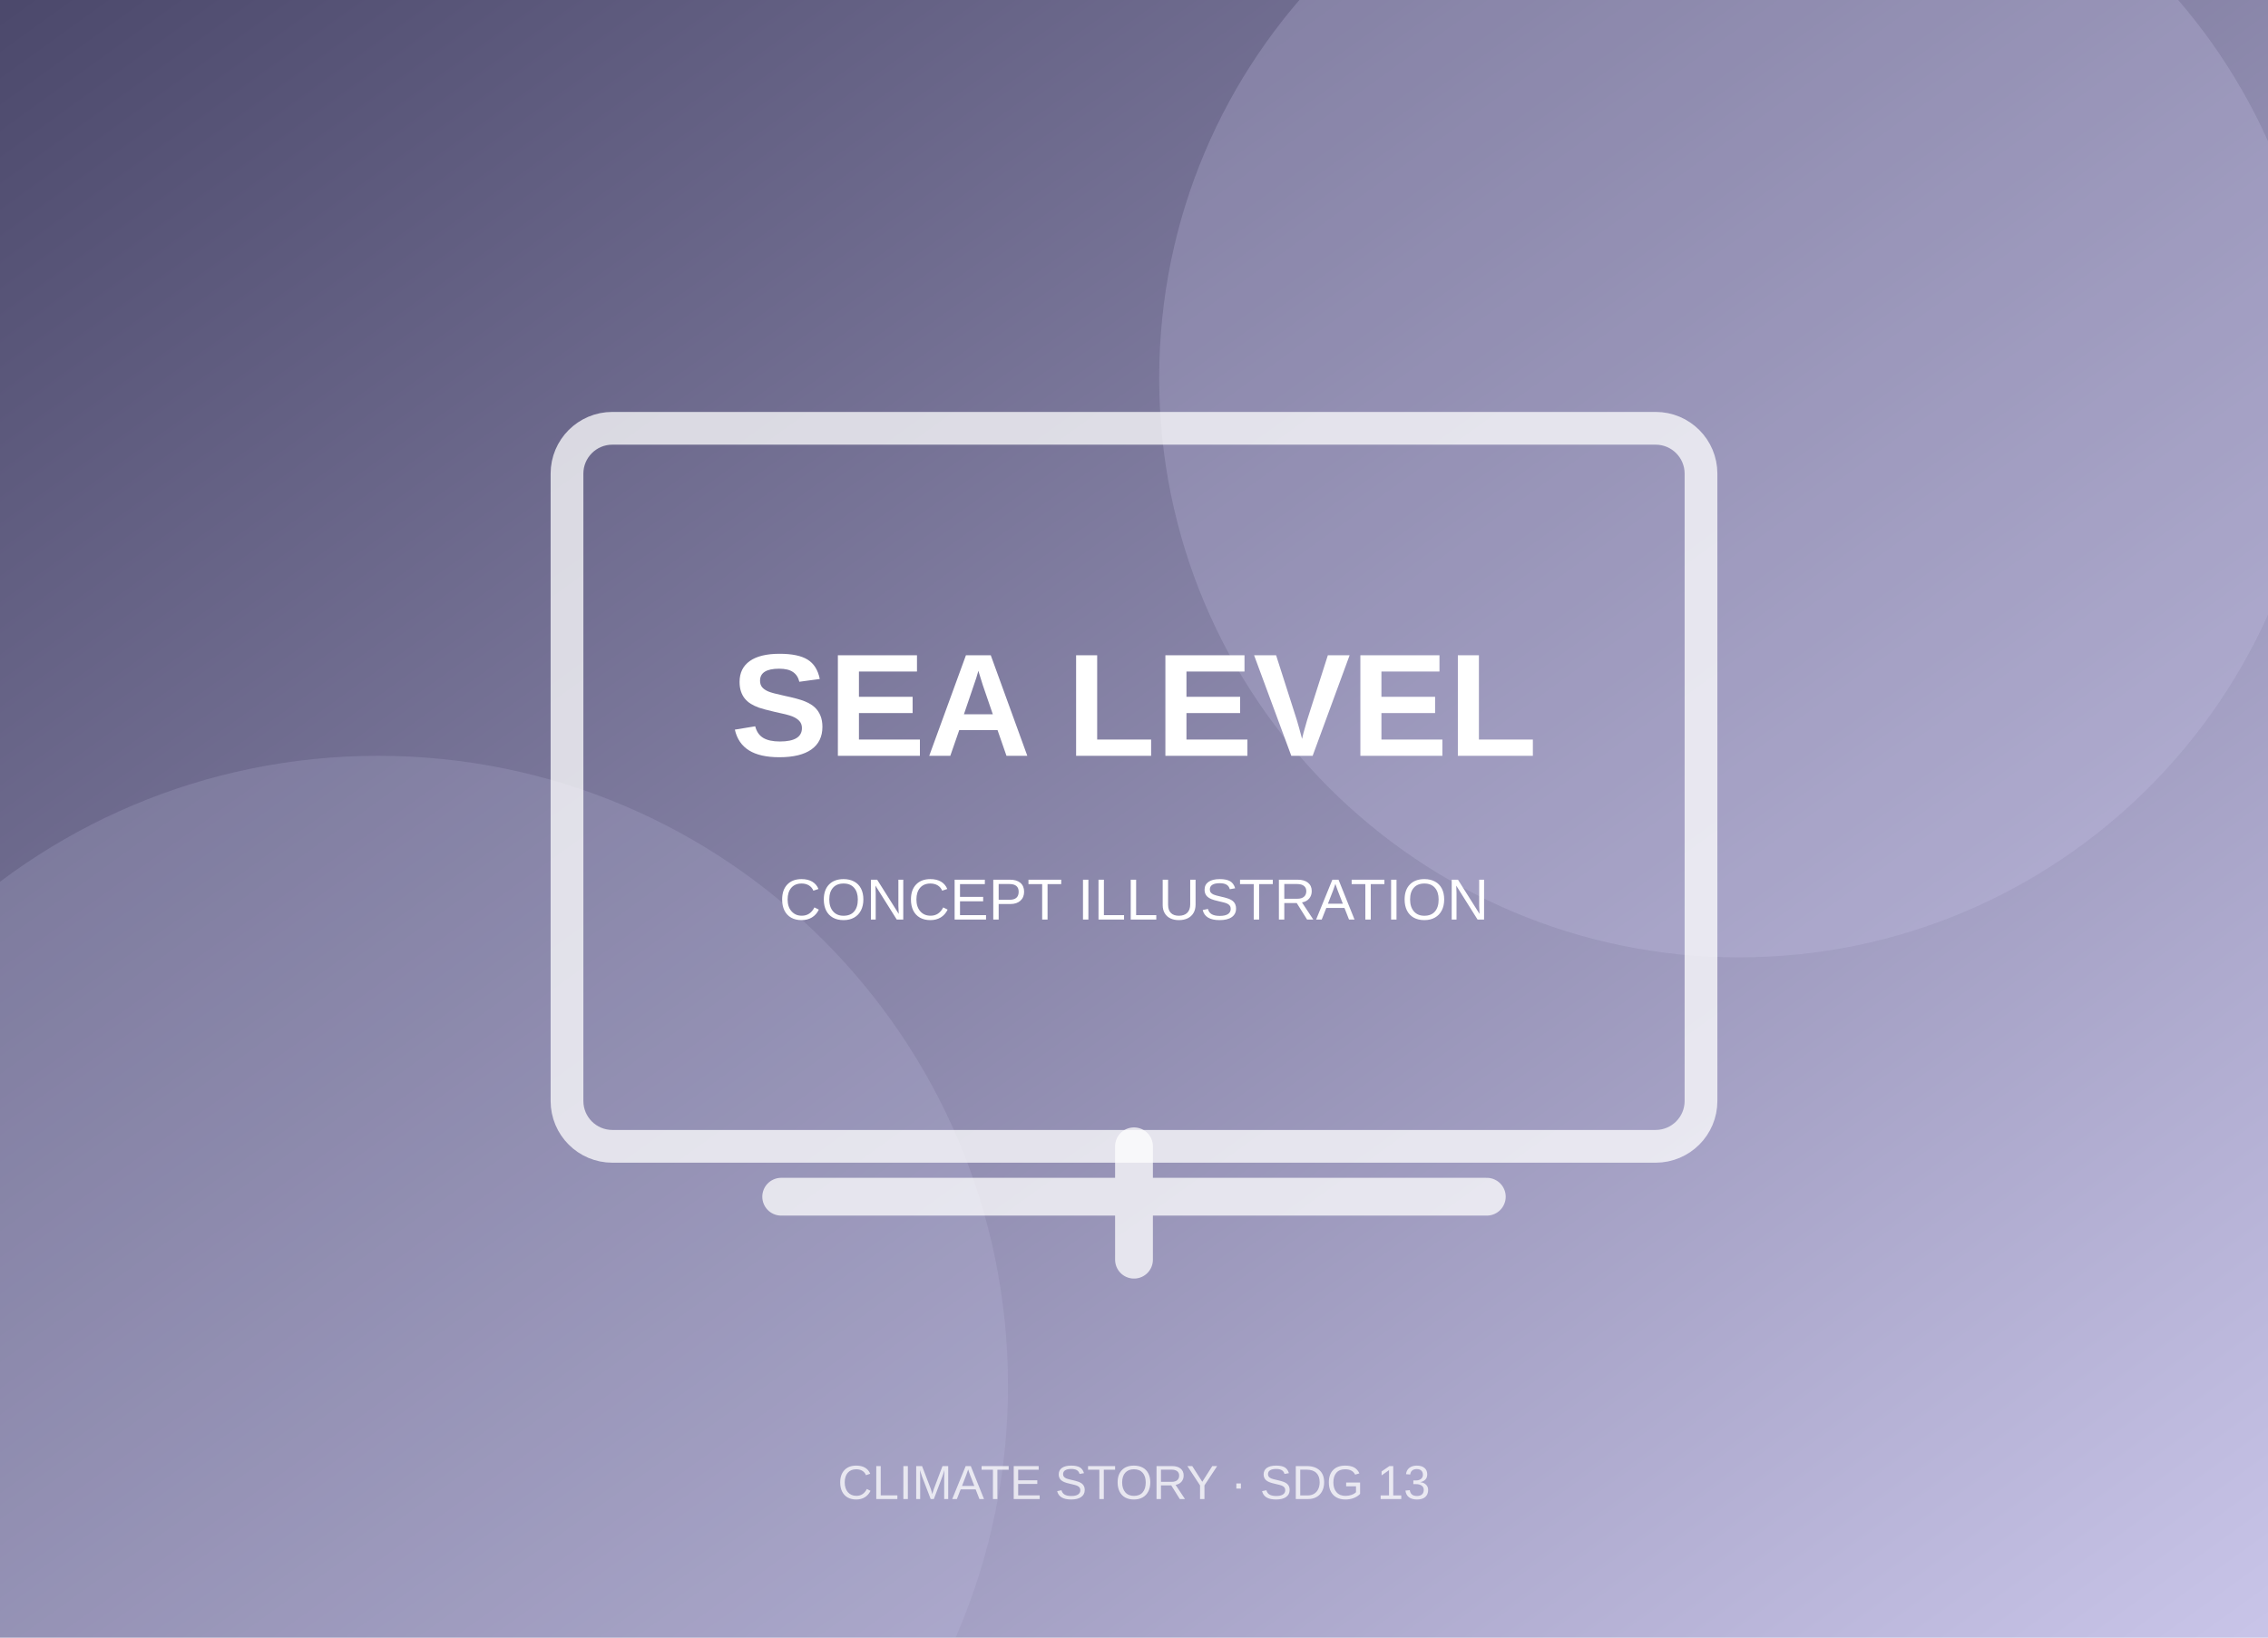
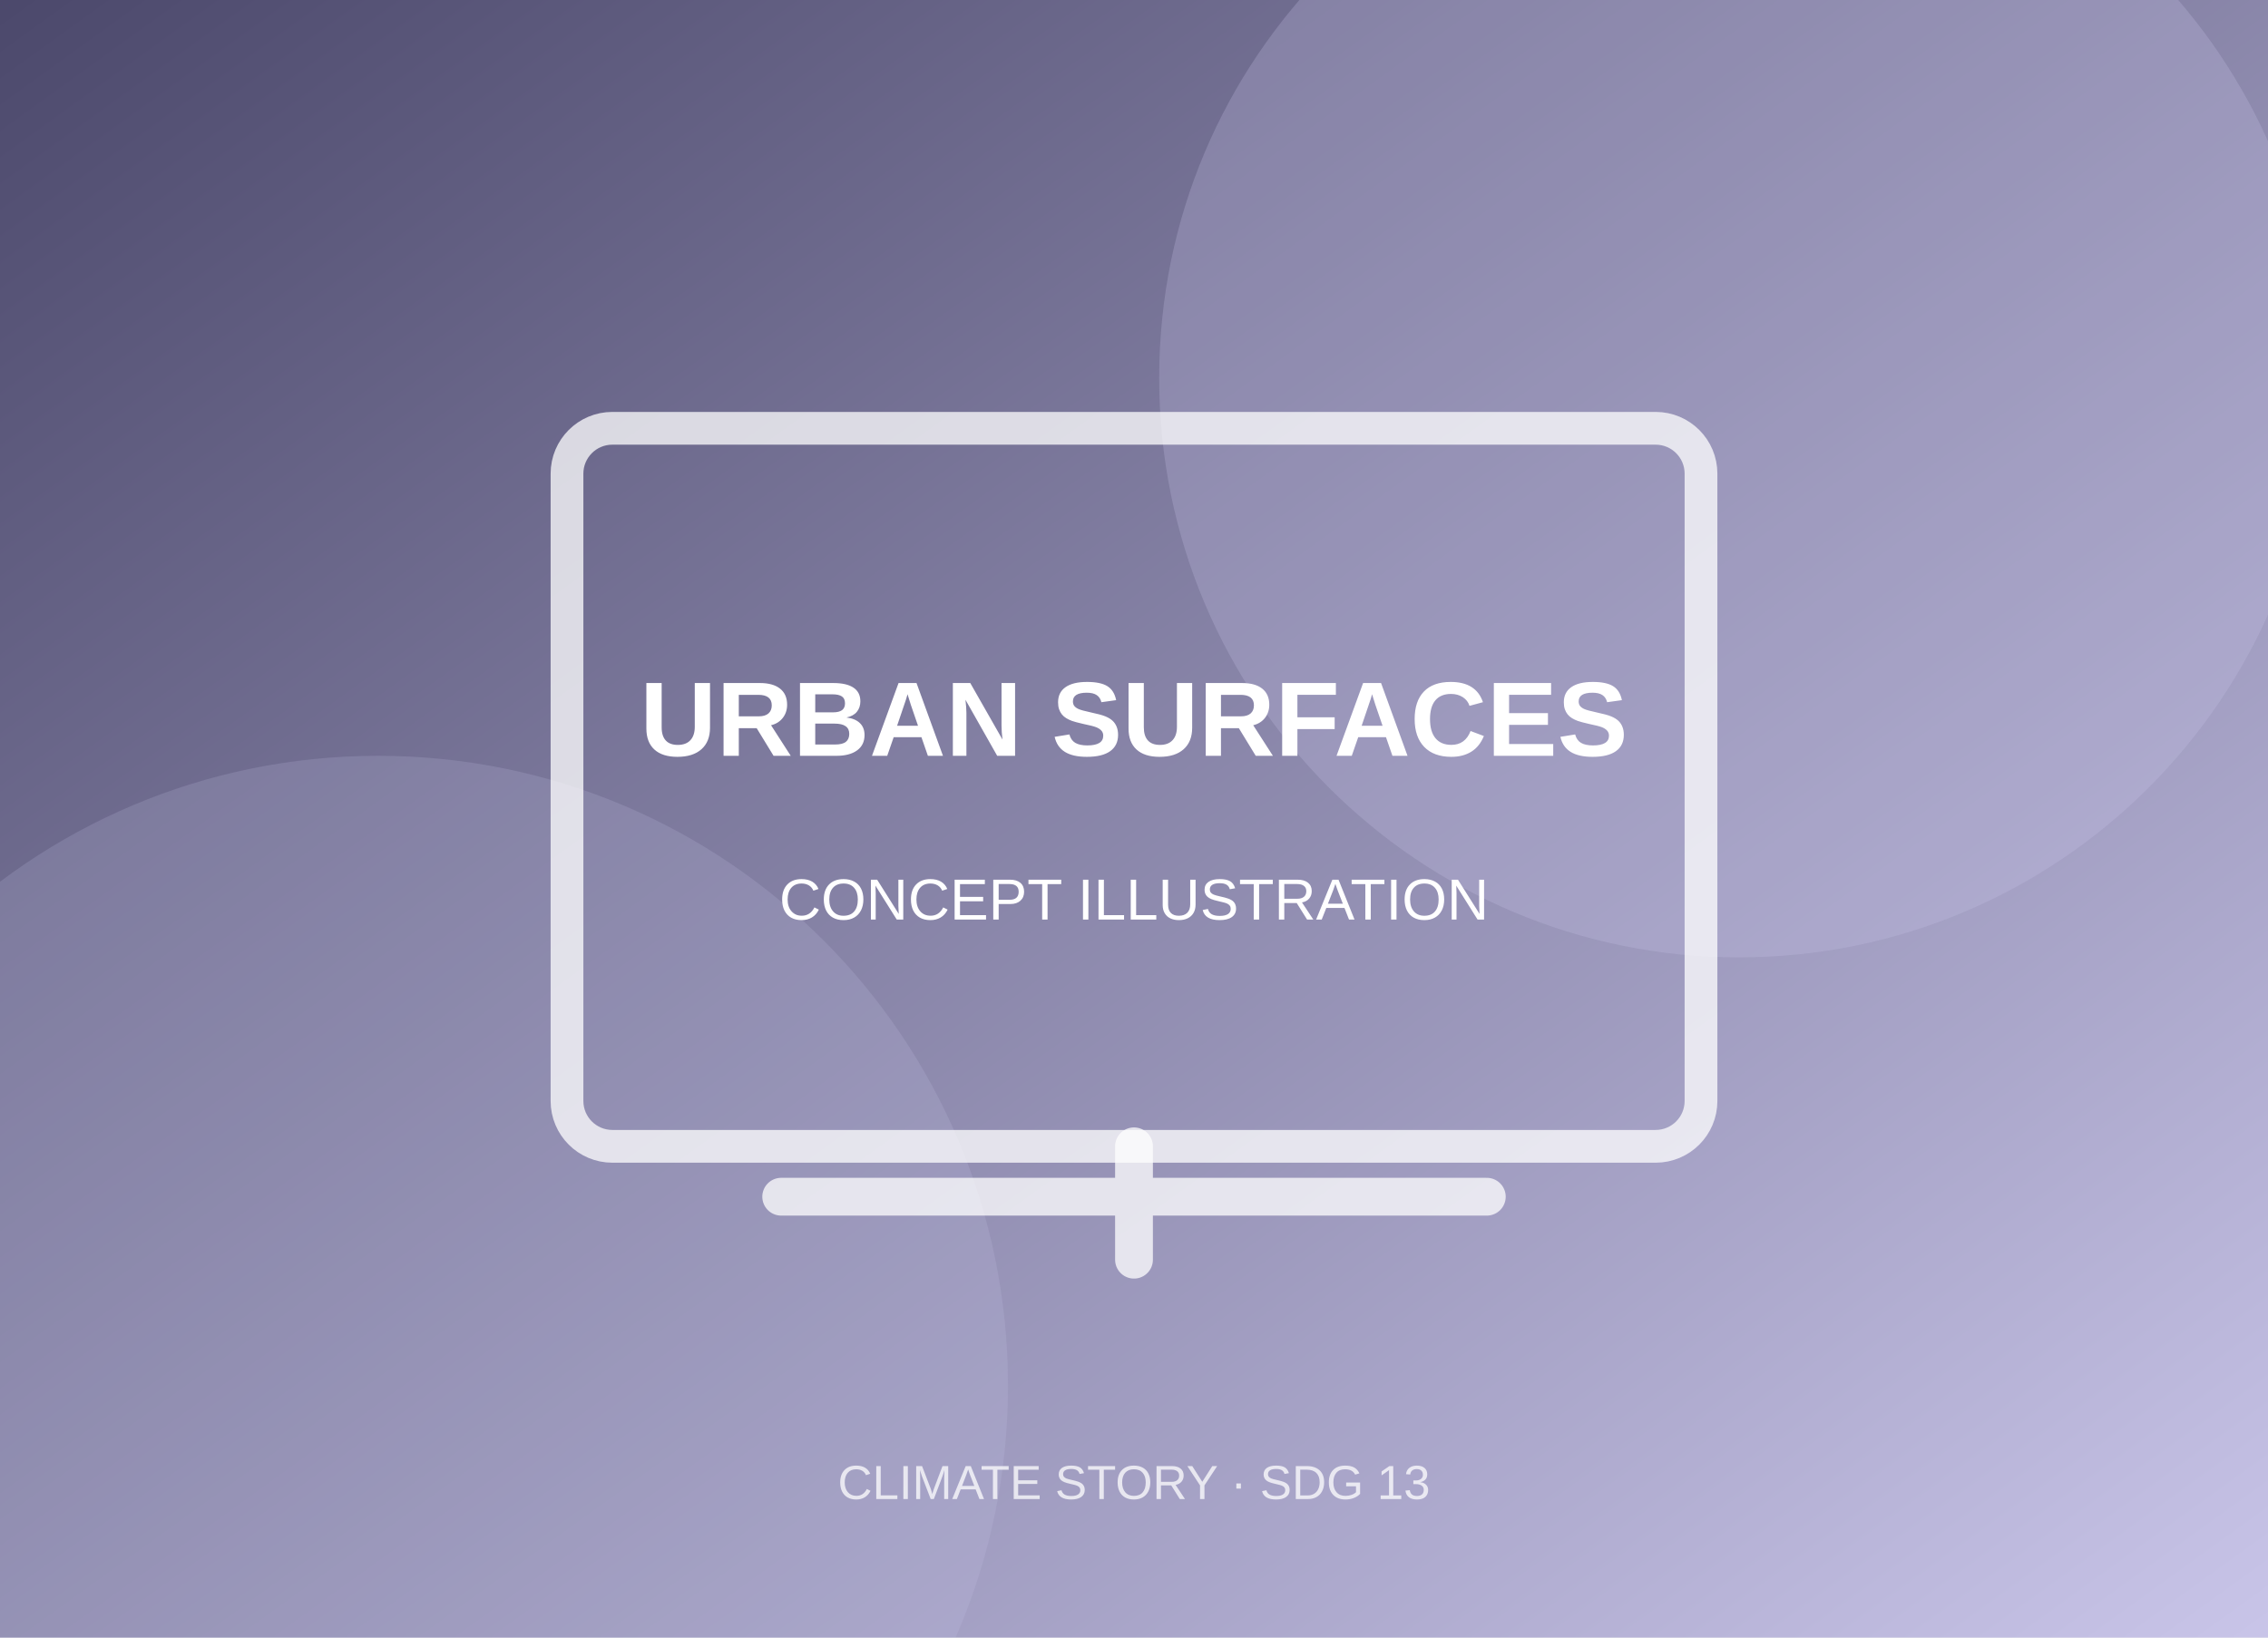
<svg xmlns="http://www.w3.org/2000/svg" width="900" height="650" viewBox="0 0 900 650">
  <defs>
    <linearGradient id="g" x2="1" y2="1">
      <stop stop-color="#4b486b" />
      <stop offset="1" stop-color="#c9c5e9" />
    </linearGradient>
  </defs>
  <rect width="900" height="650" fill="url(#g)" />
  <circle cx="690" cy="150" r="230" fill="#c9c5e9" opacity=".25" />
  <circle cx="150" cy="550" r="250" fill="#c9c5e9" opacity=".18" />
  <rect x="225" y="170" width="450" height="285" rx="18" fill="none" stroke="white" stroke-opacity=".75" stroke-width="13" />
  <path d="M310 475H590M450 455V500" stroke="white" stroke-opacity=".75" stroke-width="15" stroke-linecap="round" />
-   <text x="450" y="300" fill="white" font-family="Arial" font-weight="bold" font-size="58" text-anchor="middle">SEA LEVEL</text>
+   <text x="450" y="300" fill="white" font-family="Arial" font-weight="bold" font-size="42" text-anchor="middle">URBAN SURFACES</text>
  <text x="450" y="365" fill="white" font-family="Arial" font-size="23" text-anchor="middle">CONCEPT ILLUSTRATION</text>
  <text x="450" y="595" fill="white" opacity=".75" font-family="Arial" font-size="19" text-anchor="middle">CLIMATE STORY · SDG 13</text>
</svg>
